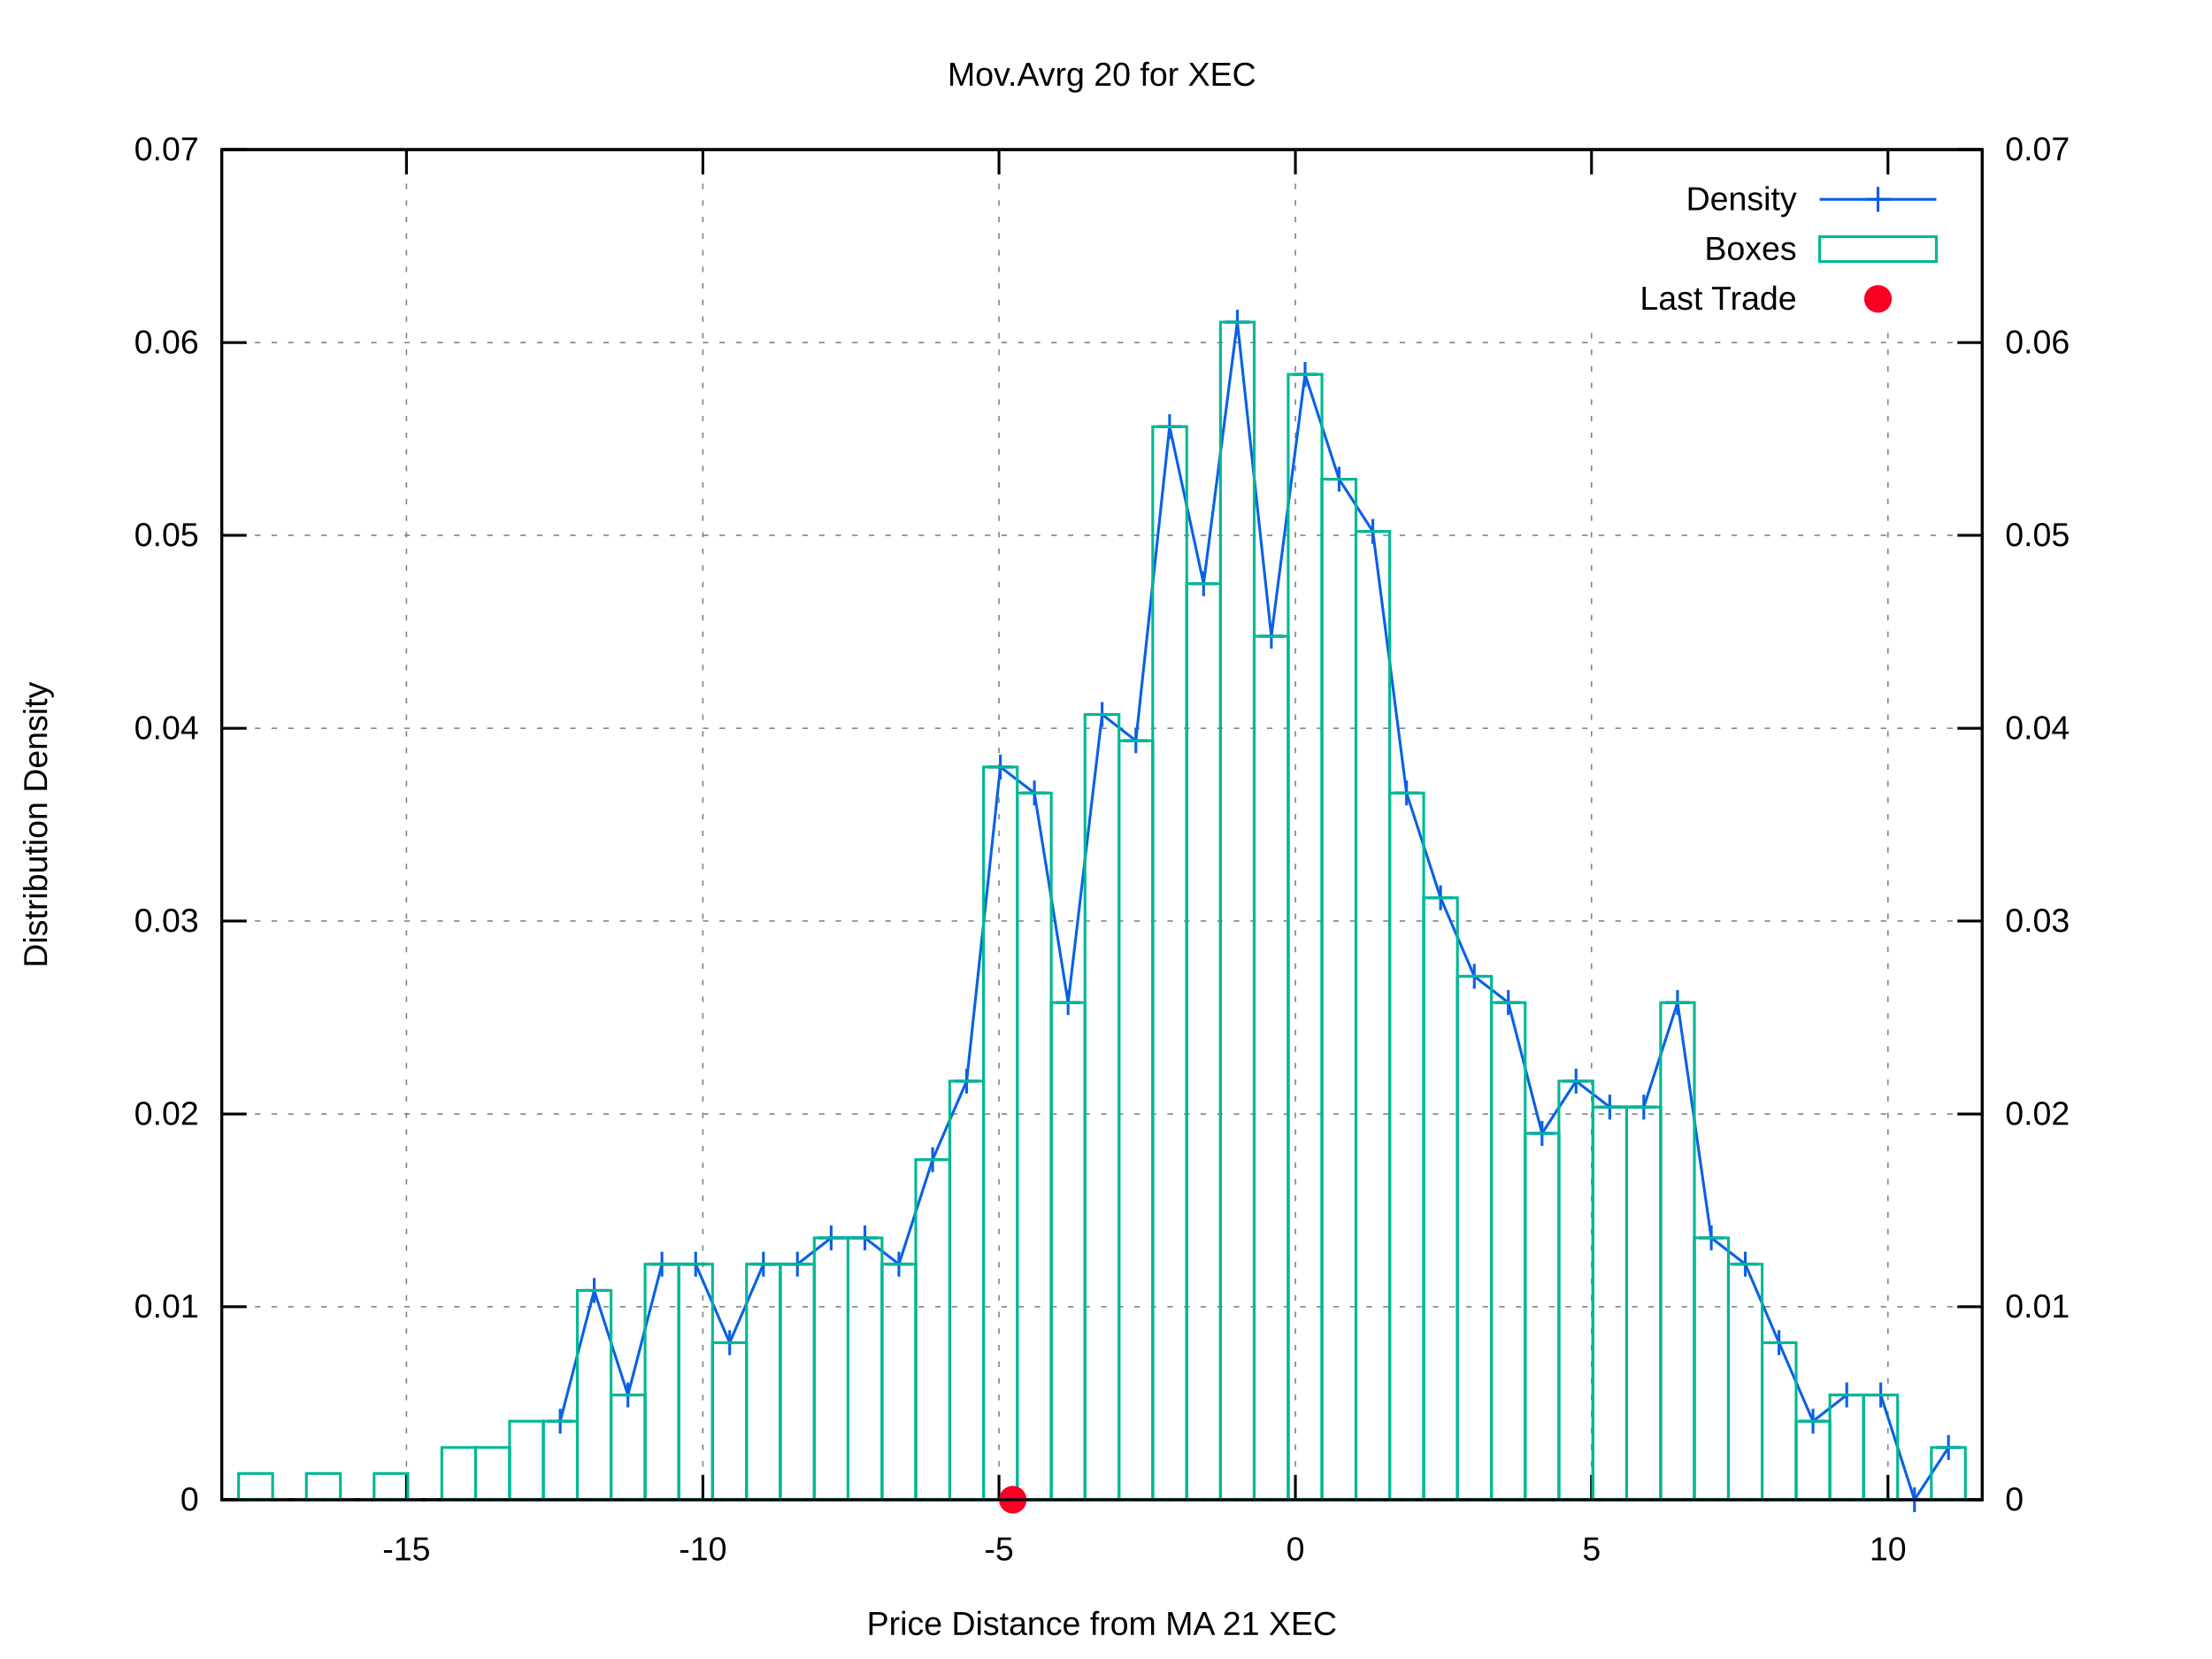
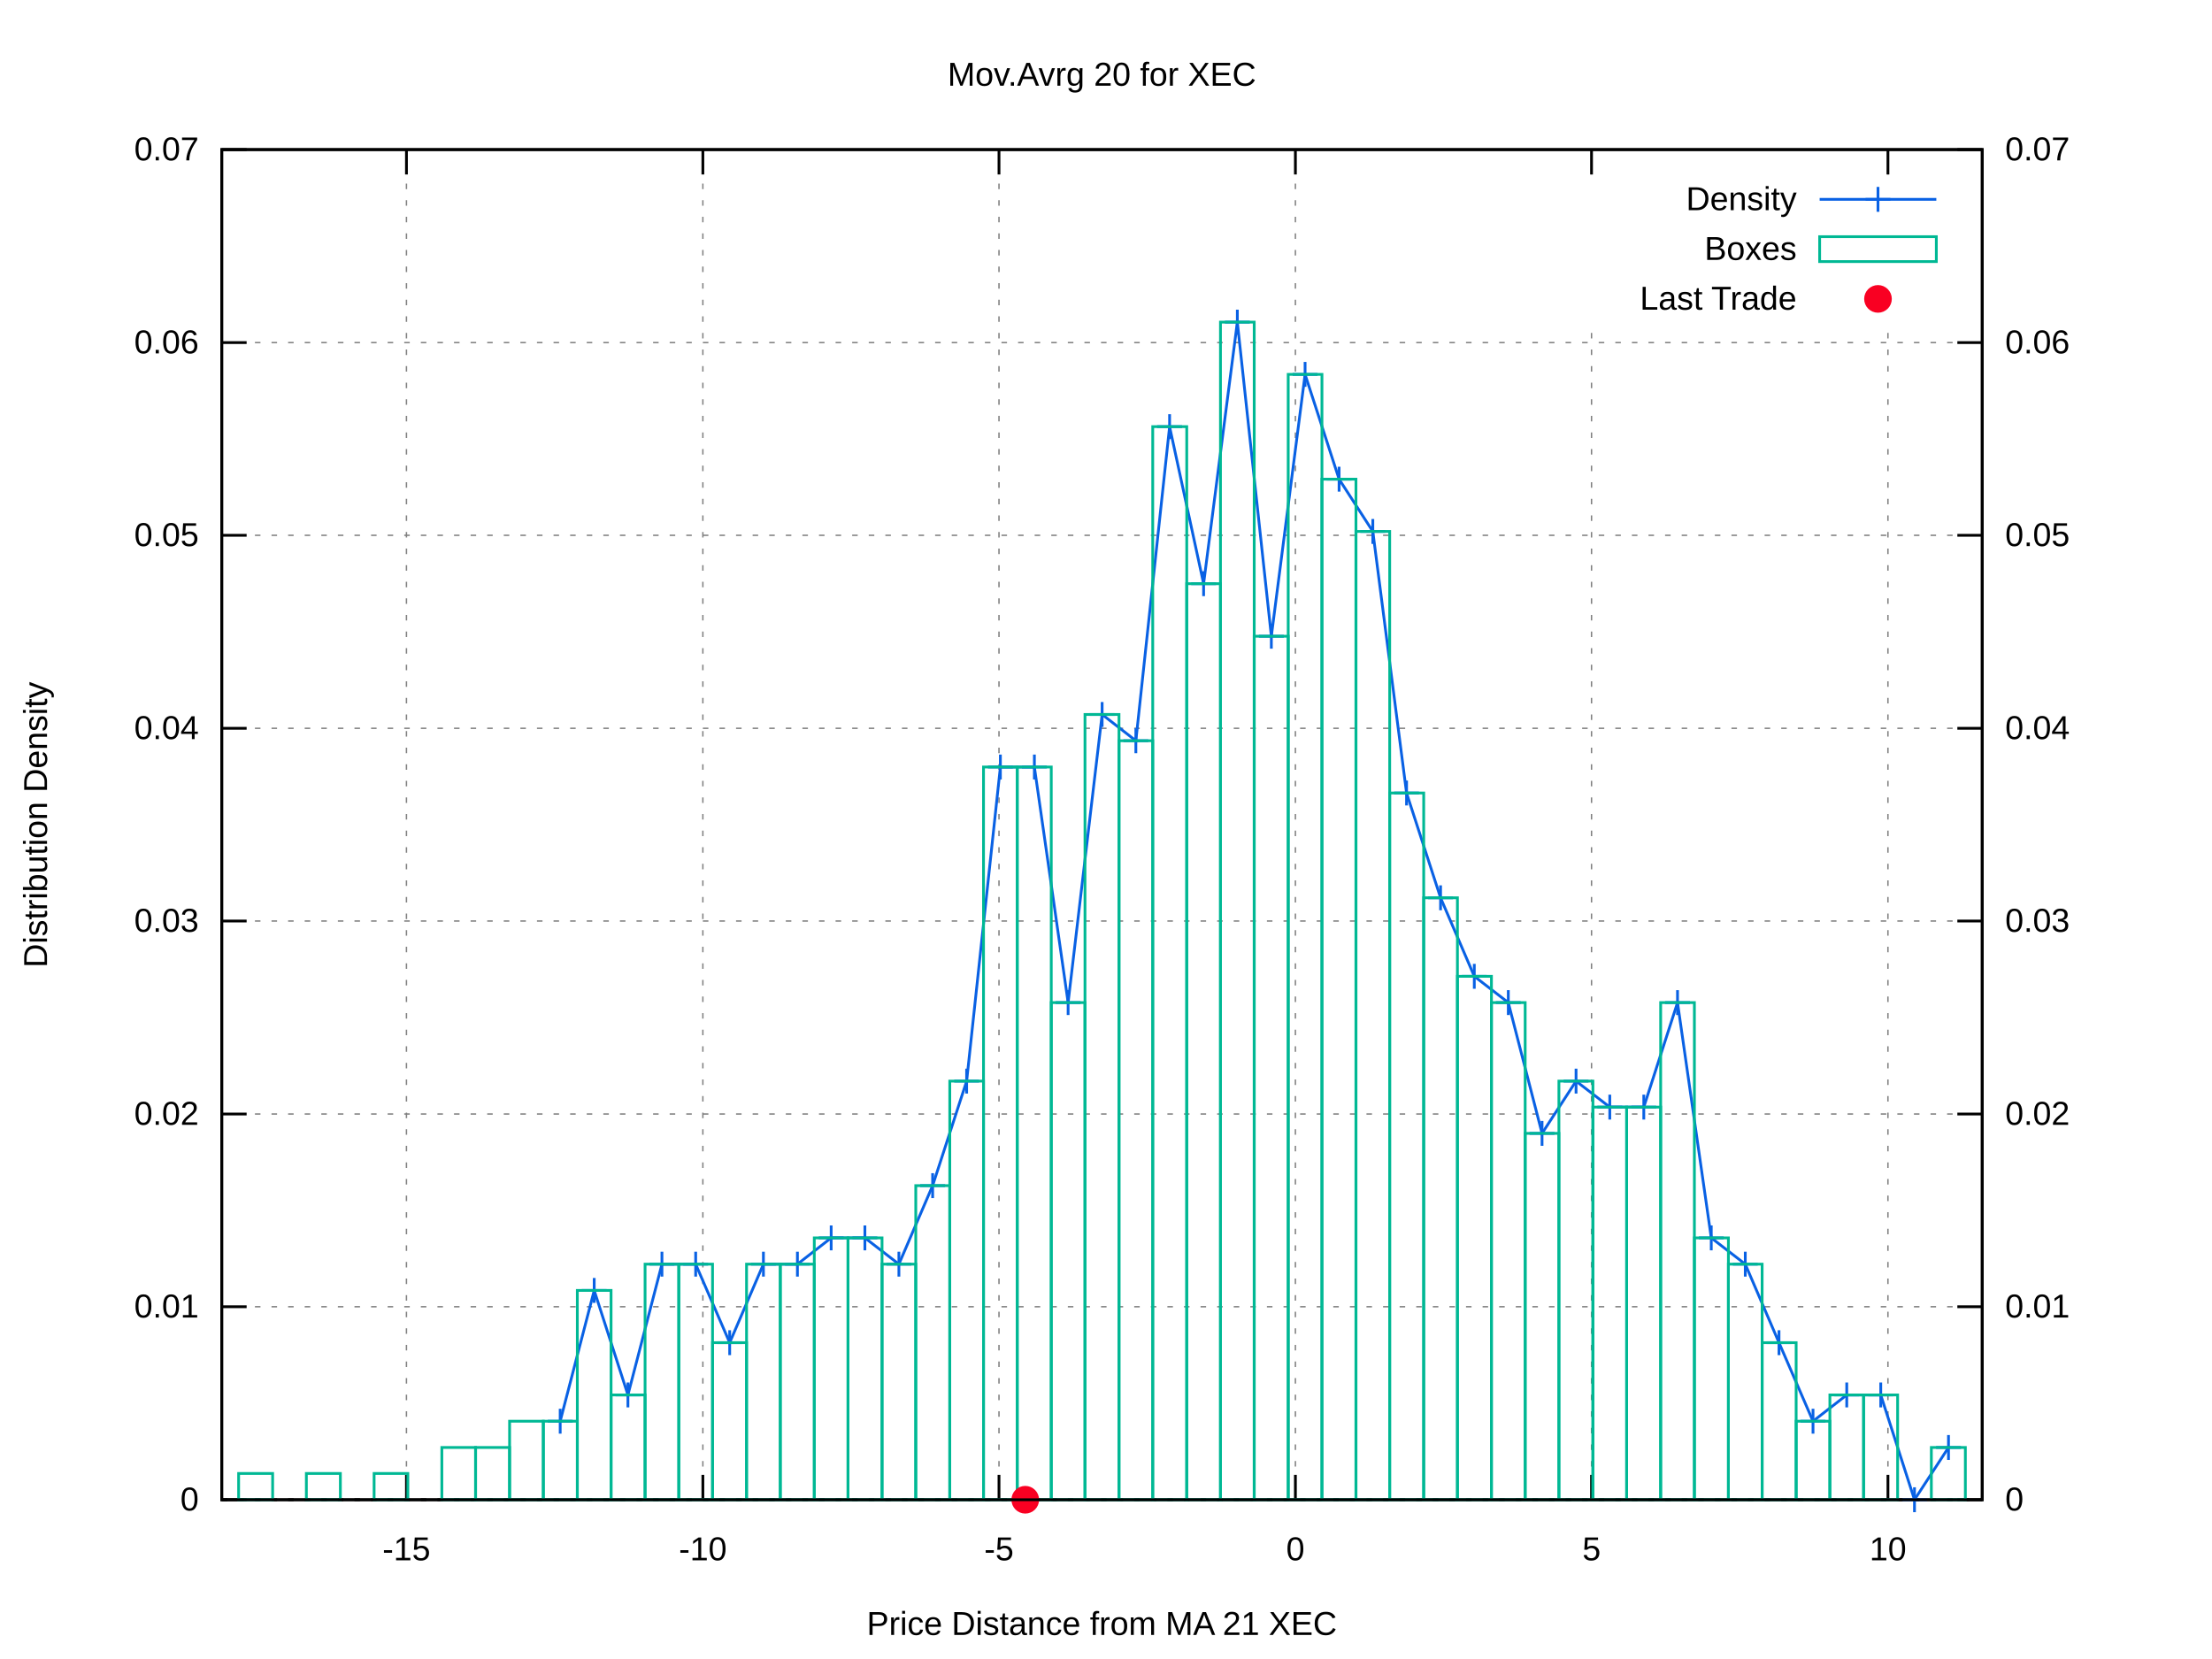
<svg xmlns="http://www.w3.org/2000/svg" xmlns:xlink="http://www.w3.org/1999/xlink" viewBox="0 0 800 600">
  <g id="gnuplot_canvas">
    <rect x="0" y="0" width="800" height="600" fill="#ffffff" />
    <defs>
      <circle id="gpDot" r="0.5" stroke-width="0.5" />
      <path id="gpPt0" stroke-width="0.222" stroke="currentColor" d="M-1,0 h2 M0,-1 v2" />
      <path id="gpPt1" stroke-width="0.222" stroke="currentColor" d="M-1,-1 L1,1 M1,-1 L-1,1" />
      <path id="gpPt2" stroke-width="0.222" stroke="currentColor" d="M-1,0 L1,0 M0,-1 L0,1 M-1,-1 L1,1 M-1,1 L1,-1" />
      <rect id="gpPt3" stroke-width="0.222" stroke="currentColor" x="-1" y="-1" width="2" height="2" />
      <rect id="gpPt4" stroke-width="0.222" stroke="currentColor" fill="currentColor" x="-1" y="-1" width="2" height="2" />
      <circle id="gpPt5" stroke-width="0.222" stroke="currentColor" cx="0" cy="0" r="1" />
      <use xlink:href="#gpPt5" id="gpPt6" fill="currentColor" stroke="none" />
      <path id="gpPt7" stroke-width="0.222" stroke="currentColor" d="M0,-1.33 L-1.33,0.67 L1.33,0.67 z" />
      <use xlink:href="#gpPt7" id="gpPt8" fill="currentColor" stroke="none" />
      <use xlink:href="#gpPt7" id="gpPt9" stroke="currentColor" transform="rotate(180)" />
      <use xlink:href="#gpPt9" id="gpPt10" fill="currentColor" stroke="none" />
      <use xlink:href="#gpPt3" id="gpPt11" stroke="currentColor" transform="rotate(45)" />
      <use xlink:href="#gpPt11" id="gpPt12" fill="currentColor" stroke="none" />
      <path id="gpPt13" stroke-width="0.222" stroke="currentColor" d="M0,1.330 L1.265,0.411 L0.782,-1.067 L-0.782,-1.076 L-1.265,0.411 z" />
      <use xlink:href="#gpPt13" id="gpPt14" fill="currentColor" stroke="none" />
      <filter id="textbox" filterUnits="objectBoundingBox" x="0" y="0" height="1" width="1">
        <feFlood flood-color="#FFFFFF" flood-opacity="1" result="bgnd" />
        <feComposite in="SourceGraphic" in2="bgnd" operator="atop" />
      </filter>
      <filter id="greybox" filterUnits="objectBoundingBox" x="0" y="0" height="1" width="1">
        <feFlood flood-color="lightgrey" flood-opacity="1" result="grey" />
        <feComposite in="SourceGraphic" in2="grey" operator="atop" />
      </filter>
    </defs>
    <g fill="none" color="#FFFFFF" stroke="black" stroke-width="1.00" stroke-linecap="butt" stroke-linejoin="miter">
</g>
    <g fill="none" color="black" stroke="currentColor" stroke-width="1.00" stroke-linecap="butt" stroke-linejoin="miter">
</g>
    <g fill="none" color="black" stroke="black" stroke-width="0.50" stroke-linecap="butt" stroke-linejoin="miter">
</g>
    <g fill="none" color="gray" stroke="currentColor" stroke-width="0.50" stroke-linecap="butt" stroke-linejoin="miter">
      <path stroke="gray" stroke-dasharray="2,4" class="gridline" d="M80.2,542.4 L716.9,542.4  " />
    </g>
    <g fill="none" color="gray" stroke="gray" stroke-width="1.00" stroke-linecap="butt" stroke-linejoin="miter">
</g>
    <g fill="none" color="black" stroke="currentColor" stroke-width="1.00" stroke-linecap="butt" stroke-linejoin="miter">
      <path stroke="black" d="M80.2,542.4 L89.2,542.4  " />
      <g transform="translate(71.9,546.3)" stroke="none" fill="black" font-family="arial" font-size="12.00" text-anchor="end">
        <text>
          <tspan font-family="arial"> 0</tspan>
        </text>
      </g>
    </g>
    <g fill="none" color="black" stroke="currentColor" stroke-width="1.00" stroke-linecap="butt" stroke-linejoin="miter">
</g>
    <g fill="none" color="black" stroke="black" stroke-width="0.50" stroke-linecap="butt" stroke-linejoin="miter">
</g>
    <g fill="none" color="gray" stroke="currentColor" stroke-width="0.50" stroke-linecap="butt" stroke-linejoin="miter">
      <path stroke="gray" stroke-dasharray="2,4" class="gridline" d="M80.2,472.6 L716.9,472.6  " />
    </g>
    <g fill="none" color="gray" stroke="gray" stroke-width="1.00" stroke-linecap="butt" stroke-linejoin="miter">
</g>
    <g fill="none" color="black" stroke="currentColor" stroke-width="1.00" stroke-linecap="butt" stroke-linejoin="miter">
      <path stroke="black" d="M80.2,472.6 L89.2,472.6  " />
      <g transform="translate(71.9,476.5)" stroke="none" fill="black" font-family="arial" font-size="12.00" text-anchor="end">
        <text>
          <tspan font-family="arial"> 0.01</tspan>
        </text>
      </g>
    </g>
    <g fill="none" color="black" stroke="currentColor" stroke-width="1.00" stroke-linecap="butt" stroke-linejoin="miter">
</g>
    <g fill="none" color="black" stroke="black" stroke-width="0.50" stroke-linecap="butt" stroke-linejoin="miter">
</g>
    <g fill="none" color="gray" stroke="currentColor" stroke-width="0.50" stroke-linecap="butt" stroke-linejoin="miter">
      <path stroke="gray" stroke-dasharray="2,4" class="gridline" d="M80.2,402.9 L716.9,402.9  " />
    </g>
    <g fill="none" color="gray" stroke="gray" stroke-width="1.00" stroke-linecap="butt" stroke-linejoin="miter">
</g>
    <g fill="none" color="black" stroke="currentColor" stroke-width="1.00" stroke-linecap="butt" stroke-linejoin="miter">
      <path stroke="black" d="M80.2,402.9 L89.2,402.9  " />
      <g transform="translate(71.9,406.8)" stroke="none" fill="black" font-family="arial" font-size="12.00" text-anchor="end">
        <text>
          <tspan font-family="arial"> 0.02</tspan>
        </text>
      </g>
    </g>
    <g fill="none" color="black" stroke="currentColor" stroke-width="1.00" stroke-linecap="butt" stroke-linejoin="miter">
</g>
    <g fill="none" color="black" stroke="black" stroke-width="0.50" stroke-linecap="butt" stroke-linejoin="miter">
</g>
    <g fill="none" color="gray" stroke="currentColor" stroke-width="0.50" stroke-linecap="butt" stroke-linejoin="miter">
      <path stroke="gray" stroke-dasharray="2,4" class="gridline" d="M80.2,333.1 L716.9,333.1  " />
    </g>
    <g fill="none" color="gray" stroke="gray" stroke-width="1.00" stroke-linecap="butt" stroke-linejoin="miter">
</g>
    <g fill="none" color="black" stroke="currentColor" stroke-width="1.00" stroke-linecap="butt" stroke-linejoin="miter">
      <path stroke="black" d="M80.2,333.1 L89.2,333.1  " />
      <g transform="translate(71.9,337.0)" stroke="none" fill="black" font-family="arial" font-size="12.00" text-anchor="end">
        <text>
          <tspan font-family="arial"> 0.03</tspan>
        </text>
      </g>
    </g>
    <g fill="none" color="black" stroke="currentColor" stroke-width="1.00" stroke-linecap="butt" stroke-linejoin="miter">
</g>
    <g fill="none" color="black" stroke="black" stroke-width="0.50" stroke-linecap="butt" stroke-linejoin="miter">
</g>
    <g fill="none" color="gray" stroke="currentColor" stroke-width="0.50" stroke-linecap="butt" stroke-linejoin="miter">
      <path stroke="gray" stroke-dasharray="2,4" class="gridline" d="M80.2,263.4 L716.9,263.4  " />
    </g>
    <g fill="none" color="gray" stroke="gray" stroke-width="1.00" stroke-linecap="butt" stroke-linejoin="miter">
</g>
    <g fill="none" color="black" stroke="currentColor" stroke-width="1.00" stroke-linecap="butt" stroke-linejoin="miter">
      <path stroke="black" d="M80.2,263.4 L89.2,263.4  " />
      <g transform="translate(71.9,267.3)" stroke="none" fill="black" font-family="arial" font-size="12.00" text-anchor="end">
        <text>
          <tspan font-family="arial"> 0.04</tspan>
        </text>
      </g>
    </g>
    <g fill="none" color="black" stroke="currentColor" stroke-width="1.00" stroke-linecap="butt" stroke-linejoin="miter">
</g>
    <g fill="none" color="black" stroke="black" stroke-width="0.50" stroke-linecap="butt" stroke-linejoin="miter">
</g>
    <g fill="none" color="gray" stroke="currentColor" stroke-width="0.50" stroke-linecap="butt" stroke-linejoin="miter">
      <path stroke="gray" stroke-dasharray="2,4" class="gridline" d="M80.2,193.6 L716.9,193.6  " />
    </g>
    <g fill="none" color="gray" stroke="gray" stroke-width="1.00" stroke-linecap="butt" stroke-linejoin="miter">
</g>
    <g fill="none" color="black" stroke="currentColor" stroke-width="1.00" stroke-linecap="butt" stroke-linejoin="miter">
      <path stroke="black" d="M80.2,193.6 L89.2,193.6  " />
      <g transform="translate(71.9,197.5)" stroke="none" fill="black" font-family="arial" font-size="12.00" text-anchor="end">
        <text>
          <tspan font-family="arial"> 0.05</tspan>
        </text>
      </g>
    </g>
    <g fill="none" color="black" stroke="currentColor" stroke-width="1.00" stroke-linecap="butt" stroke-linejoin="miter">
</g>
    <g fill="none" color="black" stroke="black" stroke-width="0.50" stroke-linecap="butt" stroke-linejoin="miter">
</g>
    <g fill="none" color="gray" stroke="currentColor" stroke-width="0.50" stroke-linecap="butt" stroke-linejoin="miter">
      <path stroke="gray" stroke-dasharray="2,4" class="gridline" d="M80.2,123.9 L716.9,123.9  " />
    </g>
    <g fill="none" color="gray" stroke="gray" stroke-width="1.00" stroke-linecap="butt" stroke-linejoin="miter">
</g>
    <g fill="none" color="black" stroke="currentColor" stroke-width="1.00" stroke-linecap="butt" stroke-linejoin="miter">
      <path stroke="black" d="M80.2,123.9 L89.2,123.9  " />
      <g transform="translate(71.9,127.8)" stroke="none" fill="black" font-family="arial" font-size="12.00" text-anchor="end">
        <text>
          <tspan font-family="arial"> 0.06</tspan>
        </text>
      </g>
    </g>
    <g fill="none" color="black" stroke="currentColor" stroke-width="1.00" stroke-linecap="butt" stroke-linejoin="miter">
</g>
    <g fill="none" color="black" stroke="black" stroke-width="0.50" stroke-linecap="butt" stroke-linejoin="miter">
</g>
    <g fill="none" color="gray" stroke="currentColor" stroke-width="0.50" stroke-linecap="butt" stroke-linejoin="miter">
      <path stroke="gray" stroke-dasharray="2,4" class="gridline" d="M80.2,54.1 L716.9,54.1  " />
    </g>
    <g fill="none" color="gray" stroke="gray" stroke-width="1.00" stroke-linecap="butt" stroke-linejoin="miter">
</g>
    <g fill="none" color="black" stroke="currentColor" stroke-width="1.00" stroke-linecap="butt" stroke-linejoin="miter">
      <path stroke="black" d="M80.2,54.1 L89.2,54.1  " />
      <g transform="translate(71.9,58.0)" stroke="none" fill="black" font-family="arial" font-size="12.00" text-anchor="end">
        <text>
          <tspan font-family="arial"> 0.07</tspan>
        </text>
      </g>
    </g>
    <g fill="none" color="black" stroke="currentColor" stroke-width="1.00" stroke-linecap="butt" stroke-linejoin="miter">
</g>
    <g fill="none" color="black" stroke="black" stroke-width="0.50" stroke-linecap="butt" stroke-linejoin="miter">
</g>
    <g fill="none" color="gray" stroke="currentColor" stroke-width="0.50" stroke-linecap="butt" stroke-linejoin="miter">
      <path stroke="gray" stroke-dasharray="2,4" class="gridline" d="M147.0,542.4 L147.0,54.1  " />
    </g>
    <g fill="none" color="gray" stroke="gray" stroke-width="1.00" stroke-linecap="butt" stroke-linejoin="miter">
</g>
    <g fill="none" color="black" stroke="currentColor" stroke-width="1.00" stroke-linecap="butt" stroke-linejoin="miter">
      <path stroke="black" d="M147.0,542.4 L147.0,533.4 M147.0,54.1 L147.0,63.1  " />
      <g transform="translate(147.0,564.3)" stroke="none" fill="black" font-family="arial" font-size="12.00" text-anchor="middle">
        <text>
          <tspan font-family="arial">-15</tspan>
        </text>
      </g>
    </g>
    <g fill="none" color="black" stroke="currentColor" stroke-width="1.00" stroke-linecap="butt" stroke-linejoin="miter">
</g>
    <g fill="none" color="black" stroke="black" stroke-width="0.50" stroke-linecap="butt" stroke-linejoin="miter">
</g>
    <g fill="none" color="gray" stroke="currentColor" stroke-width="0.50" stroke-linecap="butt" stroke-linejoin="miter">
      <path stroke="gray" stroke-dasharray="2,4" class="gridline" d="M254.2,542.4 L254.2,54.1  " />
    </g>
    <g fill="none" color="gray" stroke="gray" stroke-width="1.00" stroke-linecap="butt" stroke-linejoin="miter">
</g>
    <g fill="none" color="black" stroke="currentColor" stroke-width="1.00" stroke-linecap="butt" stroke-linejoin="miter">
      <path stroke="black" d="M254.2,542.4 L254.2,533.4 M254.2,54.1 L254.2,63.1  " />
      <g transform="translate(254.2,564.3)" stroke="none" fill="black" font-family="arial" font-size="12.00" text-anchor="middle">
        <text>
          <tspan font-family="arial">-10</tspan>
        </text>
      </g>
    </g>
    <g fill="none" color="black" stroke="currentColor" stroke-width="1.00" stroke-linecap="butt" stroke-linejoin="miter">
</g>
    <g fill="none" color="black" stroke="black" stroke-width="0.50" stroke-linecap="butt" stroke-linejoin="miter">
</g>
    <g fill="none" color="gray" stroke="currentColor" stroke-width="0.50" stroke-linecap="butt" stroke-linejoin="miter">
      <path stroke="gray" stroke-dasharray="2,4" class="gridline" d="M361.3,542.4 L361.3,54.1  " />
    </g>
    <g fill="none" color="gray" stroke="gray" stroke-width="1.00" stroke-linecap="butt" stroke-linejoin="miter">
</g>
    <g fill="none" color="black" stroke="currentColor" stroke-width="1.00" stroke-linecap="butt" stroke-linejoin="miter">
      <path stroke="black" d="M361.3,542.4 L361.3,533.4 M361.3,54.1 L361.3,63.1  " />
      <g transform="translate(361.3,564.3)" stroke="none" fill="black" font-family="arial" font-size="12.00" text-anchor="middle">
        <text>
          <tspan font-family="arial">-5</tspan>
        </text>
      </g>
    </g>
    <g fill="none" color="black" stroke="currentColor" stroke-width="1.00" stroke-linecap="butt" stroke-linejoin="miter">
</g>
    <g fill="none" color="black" stroke="black" stroke-width="0.50" stroke-linecap="butt" stroke-linejoin="miter">
</g>
    <g fill="none" color="gray" stroke="currentColor" stroke-width="0.50" stroke-linecap="butt" stroke-linejoin="miter">
      <path stroke="gray" stroke-dasharray="2,4" class="gridline" d="M468.5,542.4 L468.5,54.1  " />
    </g>
    <g fill="none" color="gray" stroke="gray" stroke-width="1.00" stroke-linecap="butt" stroke-linejoin="miter">
</g>
    <g fill="none" color="black" stroke="currentColor" stroke-width="1.00" stroke-linecap="butt" stroke-linejoin="miter">
      <path stroke="black" d="M468.5,542.4 L468.5,533.4 M468.5,54.1 L468.5,63.1  " />
      <g transform="translate(468.5,564.3)" stroke="none" fill="black" font-family="arial" font-size="12.00" text-anchor="middle">
        <text>
          <tspan font-family="arial"> 0</tspan>
        </text>
      </g>
    </g>
    <g fill="none" color="black" stroke="currentColor" stroke-width="1.00" stroke-linecap="butt" stroke-linejoin="miter">
</g>
    <g fill="none" color="black" stroke="black" stroke-width="0.50" stroke-linecap="butt" stroke-linejoin="miter">
</g>
    <g fill="none" color="gray" stroke="currentColor" stroke-width="0.50" stroke-linecap="butt" stroke-linejoin="miter">
      <path stroke="gray" stroke-dasharray="2,4" class="gridline" d="M575.6,542.4 L575.6,117.1 M575.6,63.1 L575.6,54.1  " />
    </g>
    <g fill="none" color="gray" stroke="gray" stroke-width="1.00" stroke-linecap="butt" stroke-linejoin="miter">
</g>
    <g fill="none" color="black" stroke="currentColor" stroke-width="1.00" stroke-linecap="butt" stroke-linejoin="miter">
      <path stroke="black" d="M575.6,542.4 L575.6,533.4 M575.6,54.1 L575.6,63.1  " />
      <g transform="translate(575.6,564.3)" stroke="none" fill="black" font-family="arial" font-size="12.00" text-anchor="middle">
        <text>
          <tspan font-family="arial"> 5</tspan>
        </text>
      </g>
    </g>
    <g fill="none" color="black" stroke="currentColor" stroke-width="1.00" stroke-linecap="butt" stroke-linejoin="miter">
</g>
    <g fill="none" color="black" stroke="black" stroke-width="0.50" stroke-linecap="butt" stroke-linejoin="miter">
</g>
    <g fill="none" color="gray" stroke="currentColor" stroke-width="0.50" stroke-linecap="butt" stroke-linejoin="miter">
      <path stroke="gray" stroke-dasharray="2,4" class="gridline" d="M682.8,542.4 L682.8,117.1 M682.8,63.1 L682.8,54.1  " />
    </g>
    <g fill="none" color="gray" stroke="gray" stroke-width="1.00" stroke-linecap="butt" stroke-linejoin="miter">
</g>
    <g fill="none" color="black" stroke="currentColor" stroke-width="1.00" stroke-linecap="butt" stroke-linejoin="miter">
      <path stroke="black" d="M682.8,542.4 L682.8,533.4 M682.8,54.1 L682.8,63.1  " />
      <g transform="translate(682.8,564.3)" stroke="none" fill="black" font-family="arial" font-size="12.00" text-anchor="middle">
        <text>
          <tspan font-family="arial"> 10</tspan>
        </text>
      </g>
    </g>
    <g fill="none" color="black" stroke="currentColor" stroke-width="1.00" stroke-linecap="butt" stroke-linejoin="miter">
      <path stroke="black" d="M716.9,542.4 L707.9,542.4  " />
      <g transform="translate(725.2,546.3)" stroke="none" fill="black" font-family="arial" font-size="12.00" text-anchor="start">
        <text>
          <tspan font-family="arial"> 0</tspan>
        </text>
      </g>
    </g>
    <g fill="none" color="black" stroke="currentColor" stroke-width="1.00" stroke-linecap="butt" stroke-linejoin="miter">
      <path stroke="black" d="M716.9,472.6 L707.9,472.6  " />
      <g transform="translate(725.2,476.5)" stroke="none" fill="black" font-family="arial" font-size="12.00" text-anchor="start">
        <text>
          <tspan font-family="arial"> 0.01</tspan>
        </text>
      </g>
    </g>
    <g fill="none" color="black" stroke="currentColor" stroke-width="1.00" stroke-linecap="butt" stroke-linejoin="miter">
      <path stroke="black" d="M716.9,402.9 L707.9,402.9  " />
      <g transform="translate(725.2,406.8)" stroke="none" fill="black" font-family="arial" font-size="12.00" text-anchor="start">
        <text>
          <tspan font-family="arial"> 0.02</tspan>
        </text>
      </g>
    </g>
    <g fill="none" color="black" stroke="currentColor" stroke-width="1.00" stroke-linecap="butt" stroke-linejoin="miter">
      <path stroke="black" d="M716.9,333.1 L707.9,333.1  " />
      <g transform="translate(725.2,337.0)" stroke="none" fill="black" font-family="arial" font-size="12.00" text-anchor="start">
        <text>
          <tspan font-family="arial"> 0.03</tspan>
        </text>
      </g>
    </g>
    <g fill="none" color="black" stroke="currentColor" stroke-width="1.00" stroke-linecap="butt" stroke-linejoin="miter">
      <path stroke="black" d="M716.9,263.4 L707.9,263.4  " />
      <g transform="translate(725.2,267.3)" stroke="none" fill="black" font-family="arial" font-size="12.00" text-anchor="start">
        <text>
          <tspan font-family="arial"> 0.04</tspan>
        </text>
      </g>
    </g>
    <g fill="none" color="black" stroke="currentColor" stroke-width="1.00" stroke-linecap="butt" stroke-linejoin="miter">
      <path stroke="black" d="M716.9,193.6 L707.9,193.6  " />
      <g transform="translate(725.2,197.5)" stroke="none" fill="black" font-family="arial" font-size="12.00" text-anchor="start">
        <text>
          <tspan font-family="arial"> 0.05</tspan>
        </text>
      </g>
    </g>
    <g fill="none" color="black" stroke="currentColor" stroke-width="1.00" stroke-linecap="butt" stroke-linejoin="miter">
      <path stroke="black" d="M716.9,123.9 L707.9,123.9  " />
      <g transform="translate(725.2,127.8)" stroke="none" fill="black" font-family="arial" font-size="12.00" text-anchor="start">
        <text>
          <tspan font-family="arial"> 0.06</tspan>
        </text>
      </g>
    </g>
    <g fill="none" color="black" stroke="currentColor" stroke-width="1.00" stroke-linecap="butt" stroke-linejoin="miter">
      <path stroke="black" d="M716.9,54.1 L707.9,54.1  " />
      <g transform="translate(725.2,58.0)" stroke="none" fill="black" font-family="arial" font-size="12.00" text-anchor="start">
        <text>
          <tspan font-family="arial"> 0.07</tspan>
        </text>
      </g>
    </g>
    <g fill="none" color="black" stroke="currentColor" stroke-width="1.00" stroke-linecap="butt" stroke-linejoin="miter">
</g>
    <g fill="none" color="gray" stroke="currentColor" stroke-width="1.00" stroke-linecap="butt" stroke-linejoin="miter">
      <path stroke="black" stroke-dasharray="2,4" d="M80.2,542.4 L716.9,542.4  " />
    </g>
    <g fill="none" color="black" stroke="currentColor" stroke-width="1.00" stroke-linecap="butt" stroke-linejoin="miter">
      <path stroke="black" d="M80.2,54.1 L80.2,542.4 L716.9,542.4 L716.9,54.1 L80.2,54.1 Z  " />
    </g>
    <g fill="none" color="black" stroke="currentColor" stroke-width="1.00" stroke-linecap="butt" stroke-linejoin="miter">
      <g transform="translate(17.0,298.3) rotate(270)" stroke="none" fill="black" font-family="arial" font-size="12.00" text-anchor="middle">
        <text>
          <tspan font-family="arial">Distribution Density</tspan>
        </text>
      </g>
    </g>
    <g fill="none" color="black" stroke="currentColor" stroke-width="1.00" stroke-linecap="butt" stroke-linejoin="miter">
      <g transform="translate(398.5,591.3)" stroke="none" fill="black" font-family="arial" font-size="12.00" text-anchor="middle">
        <text>
          <tspan font-family="arial">Price Distance from MA 21 XEC</tspan>
        </text>
      </g>
    </g>
    <g fill="none" color="black" stroke="currentColor" stroke-width="1.00" stroke-linecap="butt" stroke-linejoin="miter">
      <g transform="translate(398.5,31.0)" stroke="none" fill="black" font-family="arial" font-size="12.00" text-anchor="middle">
        <text>
          <tspan font-family="arial">Mov.Avrg 20 for XEC </tspan>
        </text>
      </g>
    </g>
    <g id="gnuplot_plot_1">
      <g fill="none" color="black" stroke="currentColor" stroke-width="1.00" stroke-linecap="butt" stroke-linejoin="miter">
        <g transform="translate(649.8,76.0)" stroke="none" fill="black" font-family="arial" font-size="12.00" text-anchor="end">
          <text>
            <tspan font-family="arial">Density</tspan>
          </text>
        </g>
      </g>
      <g fill="none" color="black" stroke="currentColor" stroke-width="1.00" stroke-linecap="butt" stroke-linejoin="miter">
-         <path stroke="rgb(  9,  97, 228)" d="M658.1,72.1 L700.3,72.1 M202.6,514.0 L214.9,466.7 L227.1,504.5 L239.4,457.2 L251.6,457.2 L263.9,485.6   L276.1,457.2 L288.4,457.2 L300.6,447.7 L312.8,447.7 L325.1,457.2 L337.3,419.4 L349.6,391.0 L361.8,277.4   L374.1,286.8 L386.3,362.6 L398.6,258.4 L410.8,267.9 L423.0,154.3 L435.3,211.1 L447.5,116.5 L459.8,230.1   L472.0,135.4 L484.3,173.3 L496.5,192.2 L508.7,286.8 L521.0,324.7 L533.2,353.1 L545.5,362.6 L557.7,409.9   L570.0,391.0 L582.2,400.4 L594.5,400.4 L606.7,362.6 L618.9,447.7 L631.2,457.2 L643.4,485.6 L655.7,514.0   L667.9,504.5 L680.2,504.5 L692.4,542.4 L704.7,523.5  " />
+         <path stroke="rgb(  9,  97, 228)" d="M658.1,72.1 L700.3,72.1 M202.6,514.0 L214.9,466.7 L227.1,504.5 L239.4,457.2 L251.6,457.2 L263.9,485.6   L276.1,457.2 L288.4,457.2 L300.6,447.7 L312.8,447.7 L325.1,457.2 L337.3,428.8 L349.6,391.0 L361.8,277.4   L374.1,277.4 L386.3,362.6 L398.6,258.4 L410.8,267.9 L423.0,154.3 L435.3,211.1 L447.5,116.5 L459.8,230.1   L472.0,135.4 L484.3,173.3 L496.5,192.2 L508.7,286.8 L521.0,324.7 L533.2,353.1 L545.5,362.6 L557.7,409.9   L570.0,391.0 L582.2,400.4 L594.5,400.4 L606.7,362.6 L618.9,447.7 L631.2,457.2 L643.4,485.6 L655.7,514.0   L667.9,504.5 L680.2,504.5 L692.4,542.4 L704.7,523.5  " />
        <use xlink:href="#gpPt0" transform="translate(202.6,514.0) scale(4.50)" color="rgb(  9,  97, 228)" />
        <use xlink:href="#gpPt0" transform="translate(214.9,466.7) scale(4.50)" color="rgb(  9,  97, 228)" />
        <use xlink:href="#gpPt0" transform="translate(227.1,504.5) scale(4.50)" color="rgb(  9,  97, 228)" />
        <use xlink:href="#gpPt0" transform="translate(239.4,457.2) scale(4.50)" color="rgb(  9,  97, 228)" />
        <use xlink:href="#gpPt0" transform="translate(251.6,457.2) scale(4.50)" color="rgb(  9,  97, 228)" />
        <use xlink:href="#gpPt0" transform="translate(263.9,485.6) scale(4.50)" color="rgb(  9,  97, 228)" />
        <use xlink:href="#gpPt0" transform="translate(276.1,457.2) scale(4.50)" color="rgb(  9,  97, 228)" />
        <use xlink:href="#gpPt0" transform="translate(288.4,457.2) scale(4.50)" color="rgb(  9,  97, 228)" />
        <use xlink:href="#gpPt0" transform="translate(300.6,447.7) scale(4.50)" color="rgb(  9,  97, 228)" />
        <use xlink:href="#gpPt0" transform="translate(312.8,447.7) scale(4.50)" color="rgb(  9,  97, 228)" />
        <use xlink:href="#gpPt0" transform="translate(325.1,457.2) scale(4.50)" color="rgb(  9,  97, 228)" />
-         <use xlink:href="#gpPt0" transform="translate(337.3,419.4) scale(4.50)" color="rgb(  9,  97, 228)" />
+         <use xlink:href="#gpPt0" transform="translate(337.3,428.8) scale(4.50)" color="rgb(  9,  97, 228)" />
        <use xlink:href="#gpPt0" transform="translate(349.6,391.0) scale(4.50)" color="rgb(  9,  97, 228)" />
        <use xlink:href="#gpPt0" transform="translate(361.8,277.4) scale(4.50)" color="rgb(  9,  97, 228)" />
-         <use xlink:href="#gpPt0" transform="translate(374.1,286.8) scale(4.50)" color="rgb(  9,  97, 228)" />
+         <use xlink:href="#gpPt0" transform="translate(374.1,277.4) scale(4.50)" color="rgb(  9,  97, 228)" />
        <use xlink:href="#gpPt0" transform="translate(386.3,362.6) scale(4.50)" color="rgb(  9,  97, 228)" />
        <use xlink:href="#gpPt0" transform="translate(398.6,258.4) scale(4.50)" color="rgb(  9,  97, 228)" />
        <use xlink:href="#gpPt0" transform="translate(410.8,267.9) scale(4.50)" color="rgb(  9,  97, 228)" />
        <use xlink:href="#gpPt0" transform="translate(423.0,154.3) scale(4.50)" color="rgb(  9,  97, 228)" />
        <use xlink:href="#gpPt0" transform="translate(435.3,211.1) scale(4.50)" color="rgb(  9,  97, 228)" />
        <use xlink:href="#gpPt0" transform="translate(447.5,116.5) scale(4.50)" color="rgb(  9,  97, 228)" />
        <use xlink:href="#gpPt0" transform="translate(459.8,230.1) scale(4.50)" color="rgb(  9,  97, 228)" />
        <use xlink:href="#gpPt0" transform="translate(472.0,135.4) scale(4.50)" color="rgb(  9,  97, 228)" />
        <use xlink:href="#gpPt0" transform="translate(484.3,173.3) scale(4.50)" color="rgb(  9,  97, 228)" />
        <use xlink:href="#gpPt0" transform="translate(496.5,192.2) scale(4.50)" color="rgb(  9,  97, 228)" />
        <use xlink:href="#gpPt0" transform="translate(508.7,286.8) scale(4.50)" color="rgb(  9,  97, 228)" />
        <use xlink:href="#gpPt0" transform="translate(521.0,324.7) scale(4.50)" color="rgb(  9,  97, 228)" />
        <use xlink:href="#gpPt0" transform="translate(533.2,353.1) scale(4.50)" color="rgb(  9,  97, 228)" />
        <use xlink:href="#gpPt0" transform="translate(545.5,362.6) scale(4.50)" color="rgb(  9,  97, 228)" />
        <use xlink:href="#gpPt0" transform="translate(557.7,409.9) scale(4.50)" color="rgb(  9,  97, 228)" />
        <use xlink:href="#gpPt0" transform="translate(570.0,391.0) scale(4.50)" color="rgb(  9,  97, 228)" />
        <use xlink:href="#gpPt0" transform="translate(582.2,400.4) scale(4.50)" color="rgb(  9,  97, 228)" />
        <use xlink:href="#gpPt0" transform="translate(594.5,400.4) scale(4.50)" color="rgb(  9,  97, 228)" />
        <use xlink:href="#gpPt0" transform="translate(606.7,362.6) scale(4.50)" color="rgb(  9,  97, 228)" />
        <use xlink:href="#gpPt0" transform="translate(618.9,447.7) scale(4.50)" color="rgb(  9,  97, 228)" />
        <use xlink:href="#gpPt0" transform="translate(631.2,457.2) scale(4.50)" color="rgb(  9,  97, 228)" />
        <use xlink:href="#gpPt0" transform="translate(643.4,485.6) scale(4.50)" color="rgb(  9,  97, 228)" />
        <use xlink:href="#gpPt0" transform="translate(655.7,514.0) scale(4.50)" color="rgb(  9,  97, 228)" />
        <use xlink:href="#gpPt0" transform="translate(667.9,504.5) scale(4.50)" color="rgb(  9,  97, 228)" />
        <use xlink:href="#gpPt0" transform="translate(680.2,504.5) scale(4.50)" color="rgb(  9,  97, 228)" />
        <use xlink:href="#gpPt0" transform="translate(692.4,542.4) scale(4.50)" color="rgb(  9,  97, 228)" />
        <use xlink:href="#gpPt0" transform="translate(704.7,523.5) scale(4.50)" color="rgb(  9,  97, 228)" />
        <use xlink:href="#gpPt0" transform="translate(679.2,72.1) scale(4.50)" color="rgb(  9,  97, 228)" />
      </g>
    </g>
    <g id="gnuplot_plot_2">
      <g fill="none" color="black" stroke="currentColor" stroke-width="1.00" stroke-linecap="butt" stroke-linejoin="miter">
        <g transform="translate(649.8,94.0)" stroke="none" fill="black" font-family="arial" font-size="12.00" text-anchor="end">
          <text>
            <tspan font-family="arial">Boxes</tspan>
          </text>
        </g>
      </g>
      <g fill="none" color="black" stroke="currentColor" stroke-width="1.00" stroke-linecap="butt" stroke-linejoin="miter">
        <path stroke="rgb(  0, 184, 148)" d="M658.1,94.6 L700.3,94.6 L700.3,85.6 L658.1,85.6 L658.1,94.6 Z  " />
        <path stroke="rgb(  0, 184, 148)" d="M86.3,542.4 L86.3,532.9 L98.6,532.9 L98.6,542.4 L86.3,542.4 Z  " />
        <path stroke="rgb(  0, 184, 148)" d="M110.8,542.4 L110.8,532.9 L123.1,532.9 L123.1,542.4 L110.8,542.4 Z  " />
        <path stroke="rgb(  0, 184, 148)" d="M135.3,542.4 L135.3,532.9 L147.5,532.9 L147.5,542.4 L135.3,542.4 Z  " />
        <path stroke="rgb(  0, 184, 148)" d="M159.8,542.4 L159.8,523.5 L172.0,523.5 L172.0,542.4 L159.8,542.4 Z  " />
        <path stroke="rgb(  0, 184, 148)" d="M172.0,542.4 L172.0,523.5 L184.3,523.5 L184.3,542.4 L172.0,542.4 Z  " />
        <path stroke="rgb(  0, 184, 148)" d="M184.3,542.4 L184.3,514.0 L196.5,514.0 L196.5,542.4 L184.3,542.4 Z  " />
        <path stroke="rgb(  0, 184, 148)" d="M196.5,542.4 L196.5,514.0 L208.8,514.0 L208.8,542.4 L196.5,542.4 Z  " />
        <path stroke="rgb(  0, 184, 148)" d="M208.8,542.4 L208.8,466.7 L221.0,466.7 L221.0,542.4 L208.8,542.4 Z  " />
        <path stroke="rgb(  0, 184, 148)" d="M221.0,542.4 L221.0,504.5 L233.3,504.5 L233.3,542.4 L221.0,542.4 Z  " />
        <path stroke="rgb(  0, 184, 148)" d="M233.3,542.4 L233.3,457.2 L245.5,457.2 L245.5,542.4 L233.3,542.4 Z  " />
        <path stroke="rgb(  0, 184, 148)" d="M245.5,542.4 L245.5,457.2 L257.7,457.2 L257.7,542.4 L245.5,542.4 Z  " />
        <path stroke="rgb(  0, 184, 148)" d="M257.7,542.4 L257.7,485.6 L270.0,485.6 L270.0,542.4 L257.7,542.4 Z  " />
        <path stroke="rgb(  0, 184, 148)" d="M270.0,542.4 L270.0,457.2 L282.2,457.2 L282.2,542.4 L270.0,542.4 Z  " />
        <path stroke="rgb(  0, 184, 148)" d="M282.2,542.4 L282.2,457.2 L294.5,457.2 L294.5,542.4 L282.2,542.4 Z  " />
        <path stroke="rgb(  0, 184, 148)" d="M294.5,542.4 L294.5,447.7 L306.7,447.7 L306.7,542.4 L294.5,542.4 Z  " />
        <path stroke="rgb(  0, 184, 148)" d="M306.7,542.4 L306.7,447.7 L319.0,447.7 L319.0,542.4 L306.7,542.4 Z  " />
        <path stroke="rgb(  0, 184, 148)" d="M319.0,542.4 L319.0,457.2 L331.2,457.2 L331.2,542.4 L319.0,542.4 Z  " />
-         <path stroke="rgb(  0, 184, 148)" d="M331.2,542.4 L331.2,419.4 L343.5,419.4 L343.5,542.4 L331.2,542.4 Z  " />
+         <path stroke="rgb(  0, 184, 148)" d="M331.2,542.4 L331.2,428.8 L343.5,428.8 L343.5,542.4 L331.2,542.4 Z  " />
        <path stroke="rgb(  0, 184, 148)" d="M343.5,542.4 L343.5,391.0 L355.7,391.0 L355.7,542.4 L343.5,542.4 Z  " />
        <path stroke="rgb(  0, 184, 148)" d="M355.7,542.4 L355.7,277.4 L367.9,277.4 L367.9,542.4 L355.7,542.4 Z  " />
-         <path stroke="rgb(  0, 184, 148)" d="M367.9,542.4 L367.9,286.8 L380.2,286.8 L380.2,542.4 L367.9,542.4 Z  " />
+         <path stroke="rgb(  0, 184, 148)" d="M367.9,542.4 L367.9,277.4 L380.2,277.4 L380.2,542.4 L367.9,542.4 Z  " />
        <path stroke="rgb(  0, 184, 148)" d="M380.2,542.4 L380.2,362.6 L392.4,362.6 L392.4,542.4 L380.2,542.4 Z  " />
        <path stroke="rgb(  0, 184, 148)" d="M392.4,542.4 L392.4,258.4 L404.7,258.4 L404.7,542.4 L392.4,542.4 Z  " />
        <path stroke="rgb(  0, 184, 148)" d="M404.7,542.4 L404.7,267.9 L416.9,267.9 L416.9,542.4 L404.7,542.4 Z  " />
        <path stroke="rgb(  0, 184, 148)" d="M416.9,542.4 L416.9,154.3 L429.2,154.3 L429.2,542.4 L416.9,542.4 Z  " />
        <path stroke="rgb(  0, 184, 148)" d="M429.2,542.4 L429.2,211.1 L441.4,211.1 L441.4,542.4 L429.2,542.4 Z  " />
        <path stroke="rgb(  0, 184, 148)" d="M441.4,542.4 L441.4,116.5 L453.6,116.5 L453.6,542.4 L441.4,542.4 Z  " />
        <path stroke="rgb(  0, 184, 148)" d="M453.6,542.4 L453.6,230.1 L465.9,230.1 L465.9,542.4 L453.6,542.4 Z  " />
        <path stroke="rgb(  0, 184, 148)" d="M465.9,542.4 L465.9,135.4 L478.1,135.4 L478.1,542.4 L465.9,542.4 Z  " />
        <path stroke="rgb(  0, 184, 148)" d="M478.1,542.4 L478.1,173.3 L490.4,173.3 L490.4,542.4 L478.1,542.4 Z  " />
        <path stroke="rgb(  0, 184, 148)" d="M490.4,542.4 L490.4,192.2 L502.6,192.2 L502.6,542.4 L490.4,542.4 Z  " />
        <path stroke="rgb(  0, 184, 148)" d="M502.6,542.4 L502.6,286.8 L514.9,286.8 L514.9,542.4 L502.6,542.4 Z  " />
        <path stroke="rgb(  0, 184, 148)" d="M514.9,542.4 L514.9,324.7 L527.1,324.7 L527.1,542.4 L514.9,542.4 Z  " />
        <path stroke="rgb(  0, 184, 148)" d="M527.1,542.4 L527.1,353.1 L539.4,353.1 L539.4,542.4 L527.1,542.4 Z  " />
        <path stroke="rgb(  0, 184, 148)" d="M539.4,542.4 L539.4,362.6 L551.6,362.6 L551.6,542.4 L539.4,542.4 Z  " />
        <path stroke="rgb(  0, 184, 148)" d="M551.6,542.4 L551.6,409.9 L563.8,409.9 L563.8,542.4 L551.6,542.4 Z  " />
        <path stroke="rgb(  0, 184, 148)" d="M563.8,542.4 L563.8,391.0 L576.1,391.0 L576.1,542.4 L563.8,542.4 Z  " />
        <path stroke="rgb(  0, 184, 148)" d="M576.1,542.4 L576.1,400.4 L588.3,400.4 L588.3,542.4 L576.1,542.4 Z  " />
        <path stroke="rgb(  0, 184, 148)" d="M588.3,542.4 L588.3,400.4 L600.6,400.4 L600.6,542.4 L588.3,542.4 Z  " />
        <path stroke="rgb(  0, 184, 148)" d="M600.6,542.4 L600.6,362.6 L612.8,362.6 L612.8,542.4 L600.6,542.4 Z  " />
        <path stroke="rgb(  0, 184, 148)" d="M612.8,542.4 L612.8,447.7 L625.1,447.7 L625.1,542.4 L612.8,542.4 Z  " />
        <path stroke="rgb(  0, 184, 148)" d="M625.1,542.4 L625.1,457.2 L637.3,457.2 L637.3,542.4 L625.1,542.4 Z  " />
        <path stroke="rgb(  0, 184, 148)" d="M637.3,542.4 L637.3,485.6 L649.6,485.6 L649.6,542.4 L637.3,542.4 Z  " />
        <path stroke="rgb(  0, 184, 148)" d="M649.6,542.4 L649.6,514.0 L661.8,514.0 L661.8,542.4 L649.6,542.4 Z  " />
        <path stroke="rgb(  0, 184, 148)" d="M661.8,542.4 L661.8,504.5 L674.0,504.5 L674.0,542.4 L661.8,542.4 Z  " />
        <path stroke="rgb(  0, 184, 148)" d="M674.0,542.4 L674.0,504.5 L686.3,504.5 L686.3,542.4 L674.0,542.4 Z  " />
        <path stroke="rgb(  0, 184, 148)" d="M698.5,542.4 L698.5,523.5 L710.8,523.5 L710.8,542.4 L698.5,542.4 Z  " />
      </g>
    </g>
    <g id="gnuplot_plot_3">
      <g fill="none" color="black" stroke="currentColor" stroke-width="1.00" stroke-linecap="butt" stroke-linejoin="miter">
        <g transform="translate(649.8,112.0)" stroke="none" fill="black" font-family="arial" font-size="12.00" text-anchor="end">
          <text>
            <tspan font-family="arial">Last Trade</tspan>
          </text>
        </g>
      </g>
      <g fill="none" color="black" stroke="currentColor" stroke-width="1.00" stroke-linecap="butt" stroke-linejoin="miter">
-         <use xlink:href="#gpPt6" transform="translate(366.3,542.4) scale(4.50)" color="rgb(249,   0,  34)" />
+         <use xlink:href="#gpPt6" transform="translate(370.8,542.4) scale(4.50)" color="rgb(249,   0,  34)" />
        <use xlink:href="#gpPt6" transform="translate(679.2,108.1) scale(4.50)" color="rgb(249,   0,  34)" />
      </g>
    </g>
    <g fill="none" color="#FFFFFF" stroke="rgb(249,   0,  34)" stroke-width="2.00" stroke-linecap="butt" stroke-linejoin="miter">
</g>
    <g fill="none" color="black" stroke="currentColor" stroke-width="2.00" stroke-linecap="butt" stroke-linejoin="miter">
</g>
    <g fill="none" color="black" stroke="black" stroke-width="1.00" stroke-linecap="butt" stroke-linejoin="miter">
</g>
    <g fill="none" color="black" stroke="currentColor" stroke-width="1.00" stroke-linecap="butt" stroke-linejoin="miter">
      <path stroke="black" d="M80.2,54.1 L80.2,542.4 L716.9,542.4 L716.9,54.1 L80.2,54.1 Z  " />
    </g>
    <g fill="none" color="black" stroke="currentColor" stroke-width="1.00" stroke-linecap="butt" stroke-linejoin="miter">
</g>
  </g>
</svg>
